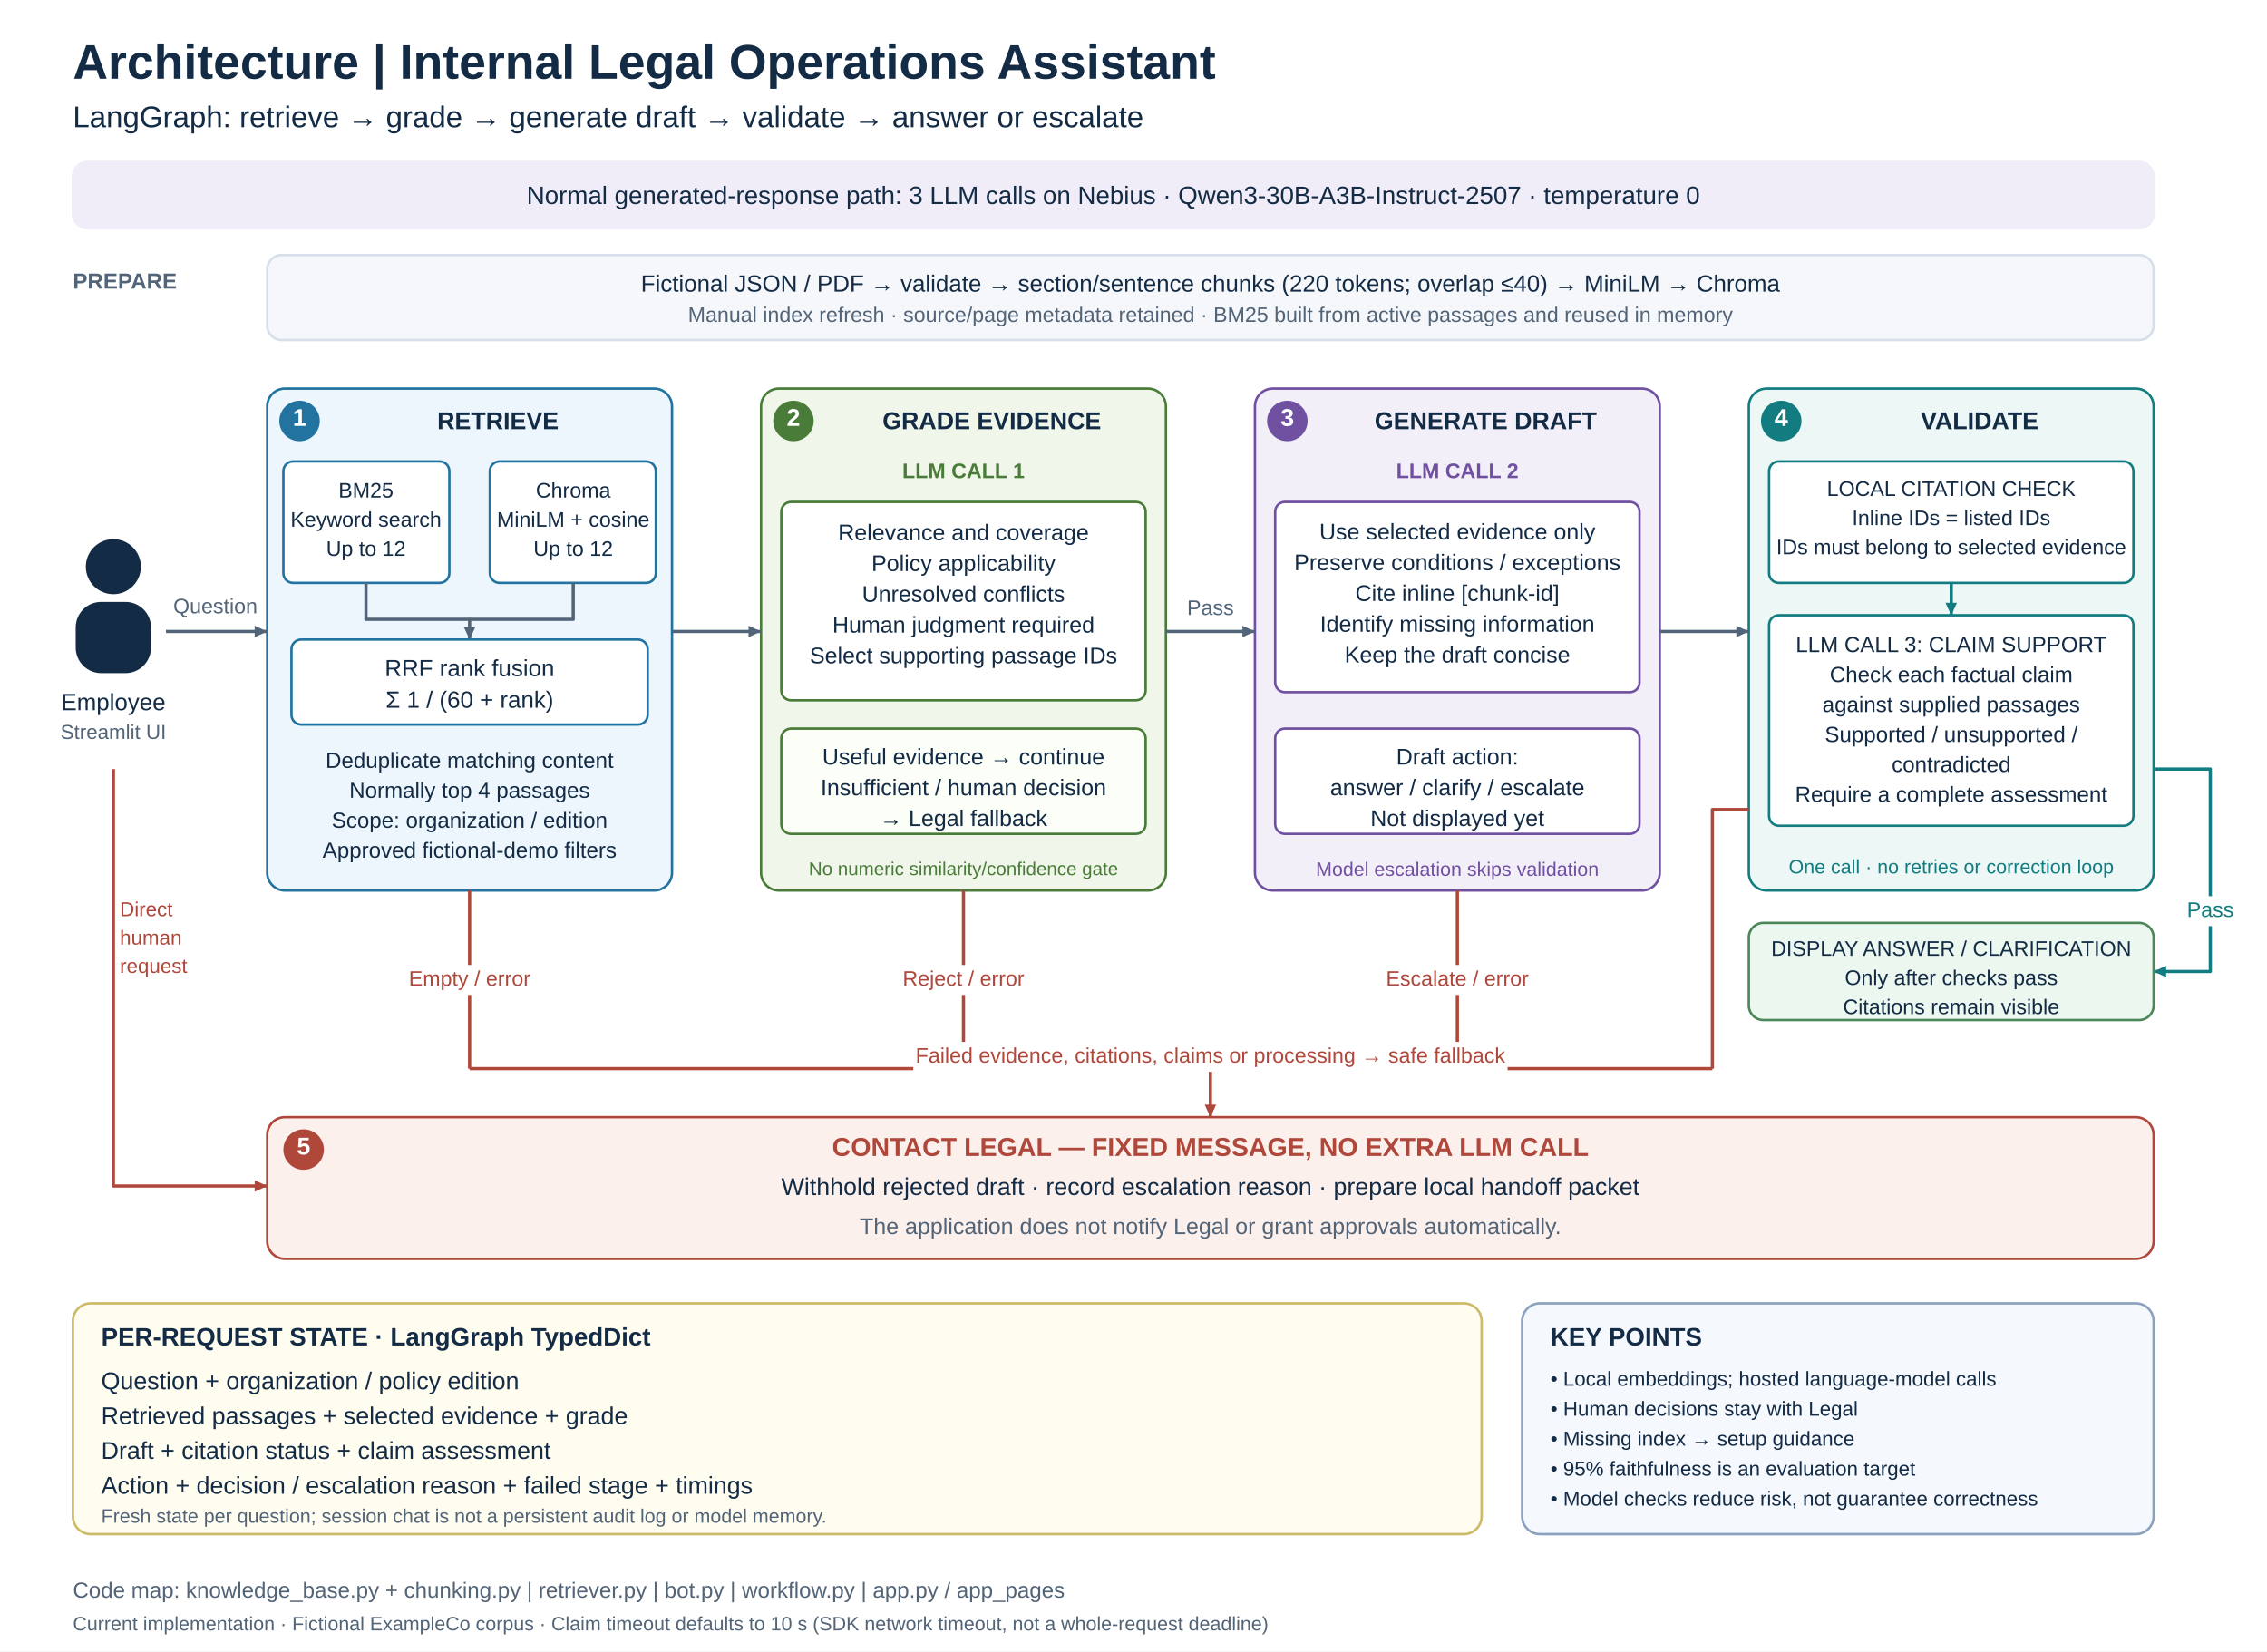
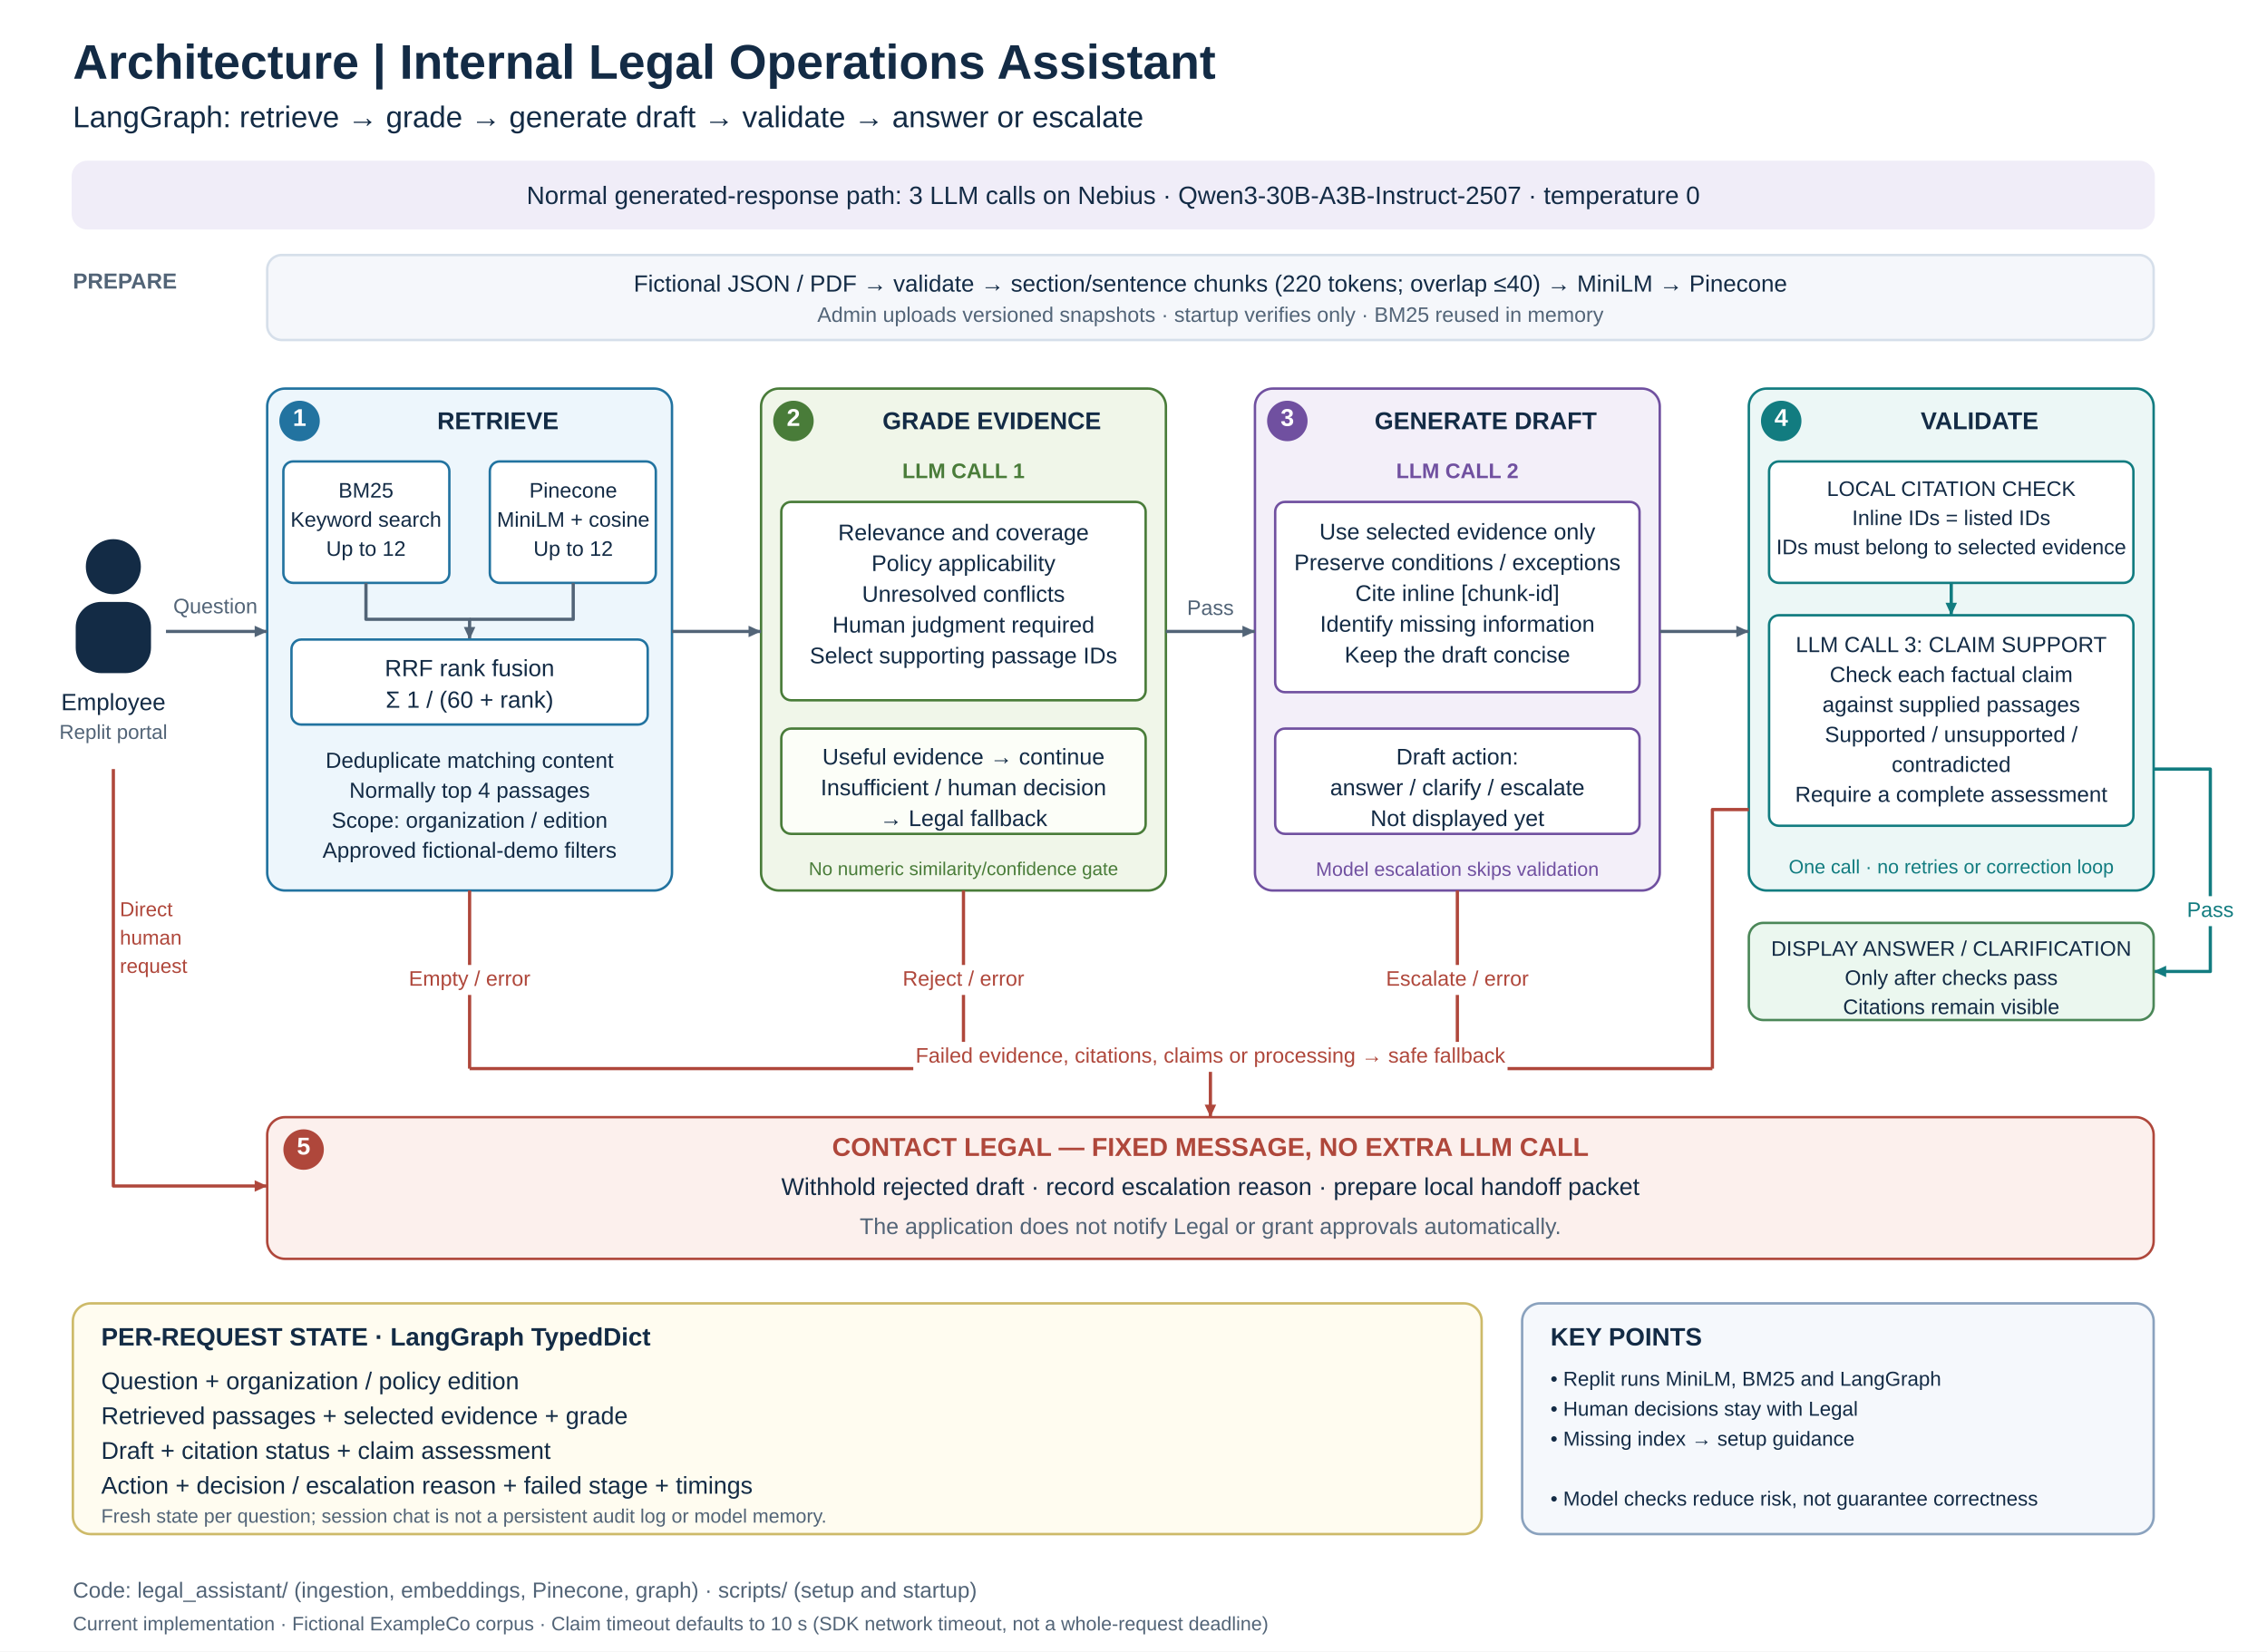
<svg xmlns="http://www.w3.org/2000/svg" width="2800" height="2040" viewBox="0 0 2800 2040">
  <rect width="100%" height="100%" fill="white" />
  <text x="90" y="97.2" font-family="Arial, sans-serif" font-size="60" font-weight="700" fill="#132B45" text-anchor="start">Architecture | Internal Legal Operations Assistant</text>
  <text x="90" y="157.19" font-family="Arial, sans-serif" font-size="37" font-weight="400" fill="#132B45" text-anchor="start">LangGraph: retrieve → grade → generate draft → validate → answer or escalate</text>
  <rect x="90" y="200" width="2570" height="82" rx="18" fill="#F0EDF8" stroke="#F0EDF8" stroke-width="3" />
  <text x="1375" y="251.97" font-family="Arial, sans-serif" font-size="31" font-weight="400" fill="#132B45" text-anchor="middle">Normal generated-response path: 3 LLM calls on Nebius · Qwen3-30B-A3B-Instruct-2507 · temperature 0</text>
  <text x="90" y="356.49" font-family="Arial, sans-serif" font-size="27" font-weight="700" fill="#526477" text-anchor="start">PREPARE</text>
  <rect x="330" y="315" width="2330" height="105" rx="18" fill="#F5F7FB" stroke="#D6DFEA" stroke-width="3" />
-   <text x="1495" y="360.23" font-family="Arial, sans-serif" font-size="29" font-weight="400" fill="#132B45" text-anchor="middle">Fictional JSON / PDF → validate → section/sentence chunks (220 tokens; overlap ≤40) → MiniLM → Chroma</text>
-   <text x="1495" y="397.62" font-family="Arial, sans-serif" font-size="26" font-weight="400" fill="#526477" text-anchor="middle">Manual index refresh · source/page metadata retained · BM25 built from active passages and reused in memory</text>
+   <text x="1495" y="360.23" font-family="Arial, sans-serif" font-size="29" font-weight="400" fill="#132B45" text-anchor="middle">Fictional JSON / PDF → validate → section/sentence chunks (220 tokens; overlap ≤40) → MiniLM → Pinecone</text>
+   <text x="1495" y="397.62" font-family="Arial, sans-serif" font-size="26" font-weight="400" fill="#526477" text-anchor="middle">Admin uploads versioned snapshots · startup verifies only · BM25 reused in memory</text>
  <rect x="330" y="480" width="500" height="620" rx="22" fill="#EDF6FC" stroke="#2273A0" stroke-width="3" />
  <circle cx="370" cy="520" r="25" fill="#2273A0" />
  <text x="370" y="526.1" font-family="Arial, sans-serif" font-size="30" font-weight="700" fill="white" text-anchor="middle">1</text>
  <text x="615" y="530.1" font-family="Arial, sans-serif" font-size="30" font-weight="700" fill="#132B45" text-anchor="middle">RETRIEVE</text>
  <rect x="940" y="480" width="500" height="620" rx="22" fill="#F0F6E9" stroke="#497C39" stroke-width="3" />
  <circle cx="980" cy="520" r="25" fill="#497C39" />
  <text x="980" y="526.1" font-family="Arial, sans-serif" font-size="30" font-weight="700" fill="white" text-anchor="middle">2</text>
  <text x="1225" y="530.1" font-family="Arial, sans-serif" font-size="30" font-weight="700" fill="#132B45" text-anchor="middle">GRADE EVIDENCE</text>
  <rect x="1550" y="480" width="500" height="620" rx="22" fill="#F3EFF9" stroke="#7050A0" stroke-width="3" />
  <circle cx="1590" cy="520" r="25" fill="#7050A0" />
  <text x="1590" y="526.1" font-family="Arial, sans-serif" font-size="30" font-weight="700" fill="white" text-anchor="middle">3</text>
  <text x="1835" y="530.1" font-family="Arial, sans-serif" font-size="30" font-weight="700" fill="#132B45" text-anchor="middle">GENERATE DRAFT</text>
  <rect x="2160" y="480" width="500" height="620" rx="22" fill="#ECF7F6" stroke="#127C80" stroke-width="3" />
  <circle cx="2200" cy="520" r="25" fill="#127C80" />
  <text x="2200" y="526.1" font-family="Arial, sans-serif" font-size="30" font-weight="700" fill="white" text-anchor="middle">4</text>
  <text x="2445" y="530.1" font-family="Arial, sans-serif" font-size="30" font-weight="700" fill="#132B45" text-anchor="middle">VALIDATE</text>
  <circle cx="140" cy="700" r="34" fill="#132B45" />
  <rect x="95" y="745" width="90" height="85" rx="30" fill="#132B45" stroke="#132B45" stroke-width="3" />
  <text x="140" y="877.23" font-family="Arial, sans-serif" font-size="29" font-weight="400" fill="#132B45" text-anchor="middle">Employee</text>
-   <text x="140" y="912.75" font-family="Arial, sans-serif" font-size="25" font-weight="400" fill="#526477" text-anchor="middle">Streamlit UI</text>
+   <text x="140" y="912.75" font-family="Arial, sans-serif" font-size="25" font-weight="400" fill="#526477" text-anchor="middle">Replit portal</text>
  <polyline points="205,780 330,780" fill="none" stroke="#526477" stroke-width="4" stroke-linejoin="round" />
  <polygon points="330,780 314.548,787.087 314.548,772.913" fill="#526477" />
  <rect x="207.0" y="732" width="118" height="37" fill="white" />
  <text x="266" y="757.62" font-family="Arial, sans-serif" font-size="26" font-weight="400" fill="#526477" text-anchor="middle">Question</text>
  <rect x="350" y="570" width="205" height="150" rx="12" fill="white" stroke="#2273A0" stroke-width="3" />
  <text x="452" y="614.62" font-family="Arial, sans-serif" font-size="26" font-weight="400" fill="#132B45" text-anchor="middle">BM25</text>
  <text x="452" y="650.62" font-family="Arial, sans-serif" font-size="26" font-weight="400" fill="#132B45" text-anchor="middle">Keyword search</text>
  <text x="452" y="686.62" font-family="Arial, sans-serif" font-size="26" font-weight="400" fill="#132B45" text-anchor="middle">Up to 12</text>
  <rect x="605" y="570" width="205" height="150" rx="12" fill="white" stroke="#2273A0" stroke-width="3" />
-   <text x="708" y="614.62" font-family="Arial, sans-serif" font-size="26" font-weight="400" fill="#132B45" text-anchor="middle">Chroma</text>
+   <text x="708" y="614.62" font-family="Arial, sans-serif" font-size="26" font-weight="400" fill="#132B45" text-anchor="middle">Pinecone</text>
  <text x="708" y="650.62" font-family="Arial, sans-serif" font-size="26" font-weight="400" fill="#132B45" text-anchor="middle">MiniLM + cosine</text>
  <text x="708" y="686.62" font-family="Arial, sans-serif" font-size="26" font-weight="400" fill="#132B45" text-anchor="middle">Up to 12</text>
  <polyline points="452,720 452,765 580,765 580,790" fill="none" stroke="#526477" stroke-width="4" stroke-linejoin="round" />
  <polygon points="580,790 572.913,774.548 587.087,774.548" fill="#526477" />
  <polyline points="708,720 708,765 580,765" fill="none" stroke="#526477" stroke-width="4" stroke-linejoin="round" />
  <rect x="360" y="790" width="440" height="105" rx="12" fill="white" stroke="#2273A0" stroke-width="3" />
  <text x="580" y="835.23" font-family="Arial, sans-serif" font-size="29" font-weight="400" fill="#132B45" text-anchor="middle">RRF rank fusion</text>
  <text x="580" y="874.23" font-family="Arial, sans-serif" font-size="29" font-weight="400" fill="#132B45" text-anchor="middle">Σ 1 / (60 + rank)</text>
  <text x="580" y="948.49" font-family="Arial, sans-serif" font-size="27" font-weight="400" fill="#132B45" text-anchor="middle">Deduplicate matching content</text>
  <text x="580" y="985.49" font-family="Arial, sans-serif" font-size="27" font-weight="400" fill="#132B45" text-anchor="middle">Normally top 4 passages</text>
  <text x="580" y="1022.49" font-family="Arial, sans-serif" font-size="27" font-weight="400" fill="#132B45" text-anchor="middle">Scope: organization / edition</text>
  <text x="580" y="1059.49" font-family="Arial, sans-serif" font-size="27" font-weight="400" fill="#132B45" text-anchor="middle">Approved fictional-demo filters</text>
  <text x="1190" y="590.62" font-family="Arial, sans-serif" font-size="26" font-weight="700" fill="#497C39" text-anchor="middle">LLM CALL 1</text>
  <rect x="965" y="620" width="450" height="245" rx="12" fill="white" stroke="#497C39" stroke-width="3" />
  <text x="1190" y="667.36" font-family="Arial, sans-serif" font-size="28" font-weight="400" fill="#132B45" text-anchor="middle">Relevance and coverage</text>
  <text x="1190" y="705.36" font-family="Arial, sans-serif" font-size="28" font-weight="400" fill="#132B45" text-anchor="middle">Policy applicability</text>
  <text x="1190" y="743.36" font-family="Arial, sans-serif" font-size="28" font-weight="400" fill="#132B45" text-anchor="middle">Unresolved conflicts</text>
  <text x="1190" y="781.36" font-family="Arial, sans-serif" font-size="28" font-weight="400" fill="#132B45" text-anchor="middle">Human judgment required</text>
  <text x="1190" y="819.36" font-family="Arial, sans-serif" font-size="28" font-weight="400" fill="#132B45" text-anchor="middle">Select supporting passage IDs</text>
  <rect x="965" y="900" width="450" height="130" rx="12" fill="#FCFEF8" stroke="#497C39" stroke-width="3" />
  <text x="1190" y="944.36" font-family="Arial, sans-serif" font-size="28" font-weight="400" fill="#132B45" text-anchor="middle">Useful evidence → continue</text>
  <text x="1190" y="982.36" font-family="Arial, sans-serif" font-size="28" font-weight="400" fill="#132B45" text-anchor="middle">Insufficient / human decision</text>
  <text x="1190" y="1020.36" font-family="Arial, sans-serif" font-size="28" font-weight="400" fill="#132B45" text-anchor="middle">→ Legal fallback</text>
  <text x="1190" y="1081.01" font-family="Arial, sans-serif" font-size="23" font-weight="400" fill="#497C39" text-anchor="middle">No numeric similarity/confidence gate</text>
  <text x="1800" y="590.62" font-family="Arial, sans-serif" font-size="26" font-weight="700" fill="#7050A0" text-anchor="middle">LLM CALL 2</text>
  <rect x="1575" y="620" width="450" height="235" rx="12" fill="white" stroke="#7050A0" stroke-width="3" />
  <text x="1800" y="666.36" font-family="Arial, sans-serif" font-size="28" font-weight="400" fill="#132B45" text-anchor="middle">Use selected evidence only</text>
  <text x="1800" y="704.36" font-family="Arial, sans-serif" font-size="28" font-weight="400" fill="#132B45" text-anchor="middle">Preserve conditions / exceptions</text>
  <text x="1800" y="742.36" font-family="Arial, sans-serif" font-size="28" font-weight="400" fill="#132B45" text-anchor="middle">Cite inline [chunk-id]</text>
  <text x="1800" y="780.36" font-family="Arial, sans-serif" font-size="28" font-weight="400" fill="#132B45" text-anchor="middle">Identify missing information</text>
  <text x="1800" y="818.36" font-family="Arial, sans-serif" font-size="28" font-weight="400" fill="#132B45" text-anchor="middle">Keep the draft concise</text>
  <rect x="1575" y="900" width="450" height="130" rx="12" fill="white" stroke="#7050A0" stroke-width="3" />
  <text x="1800" y="944.36" font-family="Arial, sans-serif" font-size="28" font-weight="400" fill="#132B45" text-anchor="middle">Draft action:</text>
  <text x="1800" y="982.36" font-family="Arial, sans-serif" font-size="28" font-weight="400" fill="#132B45" text-anchor="middle">answer / clarify / escalate</text>
  <text x="1800" y="1020.36" font-family="Arial, sans-serif" font-size="28" font-weight="400" fill="#132B45" text-anchor="middle">Not displayed yet</text>
  <text x="1800" y="1081.88" font-family="Arial, sans-serif" font-size="24" font-weight="400" fill="#7050A0" text-anchor="middle">Model escalation skips validation</text>
  <rect x="2185" y="570" width="450" height="150" rx="12" fill="white" stroke="#127C80" stroke-width="3" />
  <text x="2410" y="612.62" font-family="Arial, sans-serif" font-size="26" font-weight="400" fill="#132B45" text-anchor="middle">LOCAL CITATION CHECK</text>
  <text x="2410" y="648.62" font-family="Arial, sans-serif" font-size="26" font-weight="400" fill="#132B45" text-anchor="middle">Inline IDs = listed IDs</text>
  <text x="2410" y="684.62" font-family="Arial, sans-serif" font-size="26" font-weight="400" fill="#132B45" text-anchor="middle">IDs must belong to selected evidence</text>
  <polyline points="2410,720 2410,760" fill="none" stroke="#127C80" stroke-width="4" stroke-linejoin="round" />
  <polygon points="2410,760 2402.913,744.548 2417.087,744.548" fill="#127C80" />
  <rect x="2185" y="760" width="450" height="260" rx="12" fill="white" stroke="#127C80" stroke-width="3" />
  <text x="2410" y="805.49" font-family="Arial, sans-serif" font-size="27" font-weight="400" fill="#132B45" text-anchor="middle">LLM CALL 3: CLAIM SUPPORT</text>
  <text x="2410" y="842.49" font-family="Arial, sans-serif" font-size="27" font-weight="400" fill="#132B45" text-anchor="middle">Check each factual claim</text>
  <text x="2410" y="879.49" font-family="Arial, sans-serif" font-size="27" font-weight="400" fill="#132B45" text-anchor="middle">against supplied passages</text>
  <text x="2410" y="916.49" font-family="Arial, sans-serif" font-size="27" font-weight="400" fill="#132B45" text-anchor="middle">Supported / unsupported /</text>
  <text x="2410" y="953.49" font-family="Arial, sans-serif" font-size="27" font-weight="400" fill="#132B45" text-anchor="middle">contradicted</text>
  <text x="2410" y="990.49" font-family="Arial, sans-serif" font-size="27" font-weight="400" fill="#132B45" text-anchor="middle">Require a complete assessment</text>
  <text x="2410" y="1078.88" font-family="Arial, sans-serif" font-size="24" font-weight="400" fill="#127C80" text-anchor="middle">One call · no retries or correction loop</text>
  <polyline points="830,780 940,780" fill="none" stroke="#526477" stroke-width="4" stroke-linejoin="round" />
  <polygon points="940,780 924.548,787.087 924.548,772.913" fill="#526477" />
  <polyline points="1440,780 1550,780" fill="none" stroke="#526477" stroke-width="4" stroke-linejoin="round" />
  <polygon points="1550,780 1534.548,787.087 1534.548,772.913" fill="#526477" />
  <polyline points="2050,780 2160,780" fill="none" stroke="#526477" stroke-width="4" stroke-linejoin="round" />
  <polygon points="2160,780 2144.548,787.087 2144.548,772.913" fill="#526477" />
  <rect x="1458.5" y="734" width="73" height="37" fill="white" />
  <text x="1495" y="759.62" font-family="Arial, sans-serif" font-size="26" font-weight="400" fill="#526477" text-anchor="middle">Pass</text>
  <polyline points="2660,950 2730,950 2730,1200 2660,1200" fill="none" stroke="#127C80" stroke-width="4" stroke-linejoin="round" />
  <polygon points="2660,1200 2675.452,1192.913 2675.452,1207.087" fill="#127C80" />
  <rect x="2693.5" y="1107" width="73" height="37" fill="white" />
  <text x="2730" y="1132.62" font-family="Arial, sans-serif" font-size="26" font-weight="400" fill="#127C80" text-anchor="middle">Pass</text>
  <rect x="2160" y="1140" width="500" height="120" rx="18" fill="#EBF7EF" stroke="#4B8758" stroke-width="3" />
  <text x="2410" y="1180.62" font-family="Arial, sans-serif" font-size="26" font-weight="400" fill="#132B45" text-anchor="middle">DISPLAY ANSWER / CLARIFICATION</text>
  <text x="2410" y="1216.62" font-family="Arial, sans-serif" font-size="26" font-weight="400" fill="#132B45" text-anchor="middle">Only after checks pass</text>
  <text x="2410" y="1252.62" font-family="Arial, sans-serif" font-size="26" font-weight="400" fill="#132B45" text-anchor="middle">Citations remain visible</text>
  <polyline points="580,1100 580,1320" fill="none" stroke="#AF473B" stroke-width="4" stroke-linejoin="round" />
  <polyline points="1190,1100 1190,1320" fill="none" stroke="#AF473B" stroke-width="4" stroke-linejoin="round" />
  <polyline points="1800,1100 1800,1320" fill="none" stroke="#AF473B" stroke-width="4" stroke-linejoin="round" />
  <polyline points="2160,1000 2115,1000 2115,1320" fill="none" stroke="#AF473B" stroke-width="4" stroke-linejoin="round" />
  <polyline points="580,1320 2115,1320" fill="none" stroke="#AF473B" stroke-width="4" stroke-linejoin="round" />
  <polyline points="1495,1320 1495,1380" fill="none" stroke="#AF473B" stroke-width="4" stroke-linejoin="round" />
  <polygon points="1495,1380 1487.913,1364.548 1502.087,1364.548" fill="#AF473B" />
  <rect x="497.0" y="1192" width="166" height="37" fill="white" />
  <text x="580" y="1217.62" font-family="Arial, sans-serif" font-size="26" font-weight="400" fill="#AF473B" text-anchor="middle">Empty / error</text>
  <rect x="1107.0" y="1192" width="166" height="37" fill="white" />
  <text x="1190" y="1217.62" font-family="Arial, sans-serif" font-size="26" font-weight="400" fill="#AF473B" text-anchor="middle">Reject / error</text>
  <rect x="1704.5" y="1192" width="191" height="37" fill="white" />
  <text x="1800" y="1217.62" font-family="Arial, sans-serif" font-size="26" font-weight="400" fill="#AF473B" text-anchor="middle">Escalate / error</text>
  <rect x="1128.0" y="1287" width="734" height="37" fill="white" />
  <text x="1495" y="1312.62" font-family="Arial, sans-serif" font-size="26" font-weight="400" fill="#AF473B" text-anchor="middle">Failed evidence, citations, claims or processing → safe fallback</text>
  <polyline points="140,950 140,1465 330,1465" fill="none" stroke="#AF473B" stroke-width="4" stroke-linejoin="round" />
  <polygon points="330,1465 314.548,1472.087 314.548,1457.913" fill="#AF473B" />
  <text x="148" y="1131.75" font-family="Arial, sans-serif" font-size="25" font-weight="400" fill="#AF473B" text-anchor="start">Direct</text>
  <text x="148" y="1166.75" font-family="Arial, sans-serif" font-size="25" font-weight="400" fill="#AF473B" text-anchor="start">human</text>
  <text x="148" y="1201.75" font-family="Arial, sans-serif" font-size="25" font-weight="400" fill="#AF473B" text-anchor="start">request</text>
  <rect x="330" y="1380" width="2330" height="175" rx="22" fill="#FCF0ED" stroke="#AF473B" stroke-width="3" />
  <circle cx="375" cy="1420" r="25" fill="#AF473B" />
  <text x="375" y="1426.1" font-family="Arial, sans-serif" font-size="30" font-weight="700" fill="white" text-anchor="middle">5</text>
  <text x="1495" y="1427.84" font-family="Arial, sans-serif" font-size="32" font-weight="700" fill="#AF473B" text-anchor="middle">CONTACT LEGAL — FIXED MESSAGE, NO EXTRA LLM CALL</text>
  <text x="1495" y="1476.1" font-family="Arial, sans-serif" font-size="30" font-weight="400" fill="#132B45" text-anchor="middle">Withhold rejected draft · record escalation reason · prepare local handoff packet</text>
  <text x="1495" y="1524.36" font-family="Arial, sans-serif" font-size="28" font-weight="400" fill="#526477" text-anchor="middle">The application does not notify Legal or grant approvals automatically.</text>
  <rect x="90" y="1610" width="1740" height="285" rx="22" fill="#FFFCF0" stroke="#CDBA69" stroke-width="3" />
  <text x="125" y="1661.97" font-family="Arial, sans-serif" font-size="31" font-weight="700" fill="#132B45" text-anchor="start">PER-REQUEST STATE · LangGraph TypedDict</text>
  <text x="125" y="1716.1" font-family="Arial, sans-serif" font-size="30" font-weight="400" fill="#132B45" text-anchor="start">Question + organization / policy edition</text>
  <text x="125" y="1759.1" font-family="Arial, sans-serif" font-size="30" font-weight="400" fill="#132B45" text-anchor="start">Retrieved passages + selected evidence + grade</text>
  <text x="125" y="1802.1" font-family="Arial, sans-serif" font-size="30" font-weight="400" fill="#132B45" text-anchor="start">Draft + citation status + claim assessment</text>
  <text x="125" y="1845.1" font-family="Arial, sans-serif" font-size="30" font-weight="400" fill="#132B45" text-anchor="start">Action + decision / escalation reason + failed stage + timings</text>
  <text x="125" y="1880.88" font-family="Arial, sans-serif" font-size="24" font-weight="400" fill="#526477" text-anchor="start">Fresh state per question; session chat is not a persistent audit log or model memory.</text>
  <rect x="1880" y="1610" width="780" height="285" rx="22" fill="#F5F8FC" stroke="#8AA2BE" stroke-width="3" />
  <text x="1915" y="1661.97" font-family="Arial, sans-serif" font-size="31" font-weight="700" fill="#132B45" text-anchor="start">KEY POINTS</text>
-   <text x="1915" y="1711.75" font-family="Arial, sans-serif" font-size="25" font-weight="400" fill="#132B45" text-anchor="start">• Local embeddings; hosted language-model calls</text>
+   <text x="1915" y="1711.75" font-family="Arial, sans-serif" font-size="25" font-weight="400" fill="#132B45" text-anchor="start">• Replit runs MiniLM, BM25 and LangGraph</text>
  <text x="1915" y="1748.75" font-family="Arial, sans-serif" font-size="25" font-weight="400" fill="#132B45" text-anchor="start">• Human decisions stay with Legal</text>
  <text x="1915" y="1785.75" font-family="Arial, sans-serif" font-size="25" font-weight="400" fill="#132B45" text-anchor="start">• Missing index → setup guidance</text>
-   <text x="1915" y="1822.75" font-family="Arial, sans-serif" font-size="25" font-weight="400" fill="#132B45" text-anchor="start">• 95% faithfulness is an evaluation target</text>
  <text x="1915" y="1859.75" font-family="Arial, sans-serif" font-size="25" font-weight="400" fill="#132B45" text-anchor="start">• Model checks reduce risk, not guarantee correctness</text>
-   <text x="90" y="1973.49" font-family="Arial, sans-serif" font-size="27" font-weight="400" fill="#526477" text-anchor="start">Code map: knowledge_base.py + chunking.py  |  retriever.py  |  bot.py  |  workflow.py  |  app.py / app_pages</text>
+   <text x="90" y="1973.49" font-family="Arial, sans-serif" font-size="27" font-weight="400" fill="#526477" text-anchor="start">Code: legal_assistant/ (ingestion, embeddings, Pinecone, graph) · scripts/ (setup and startup)</text>
  <text x="90" y="2013.88" font-family="Arial, sans-serif" font-size="24" font-weight="400" fill="#526477" text-anchor="start">Current implementation · Fictional ExampleCo corpus · Claim timeout defaults to 10 s (SDK network timeout, not a whole-request deadline)</text>
</svg>
